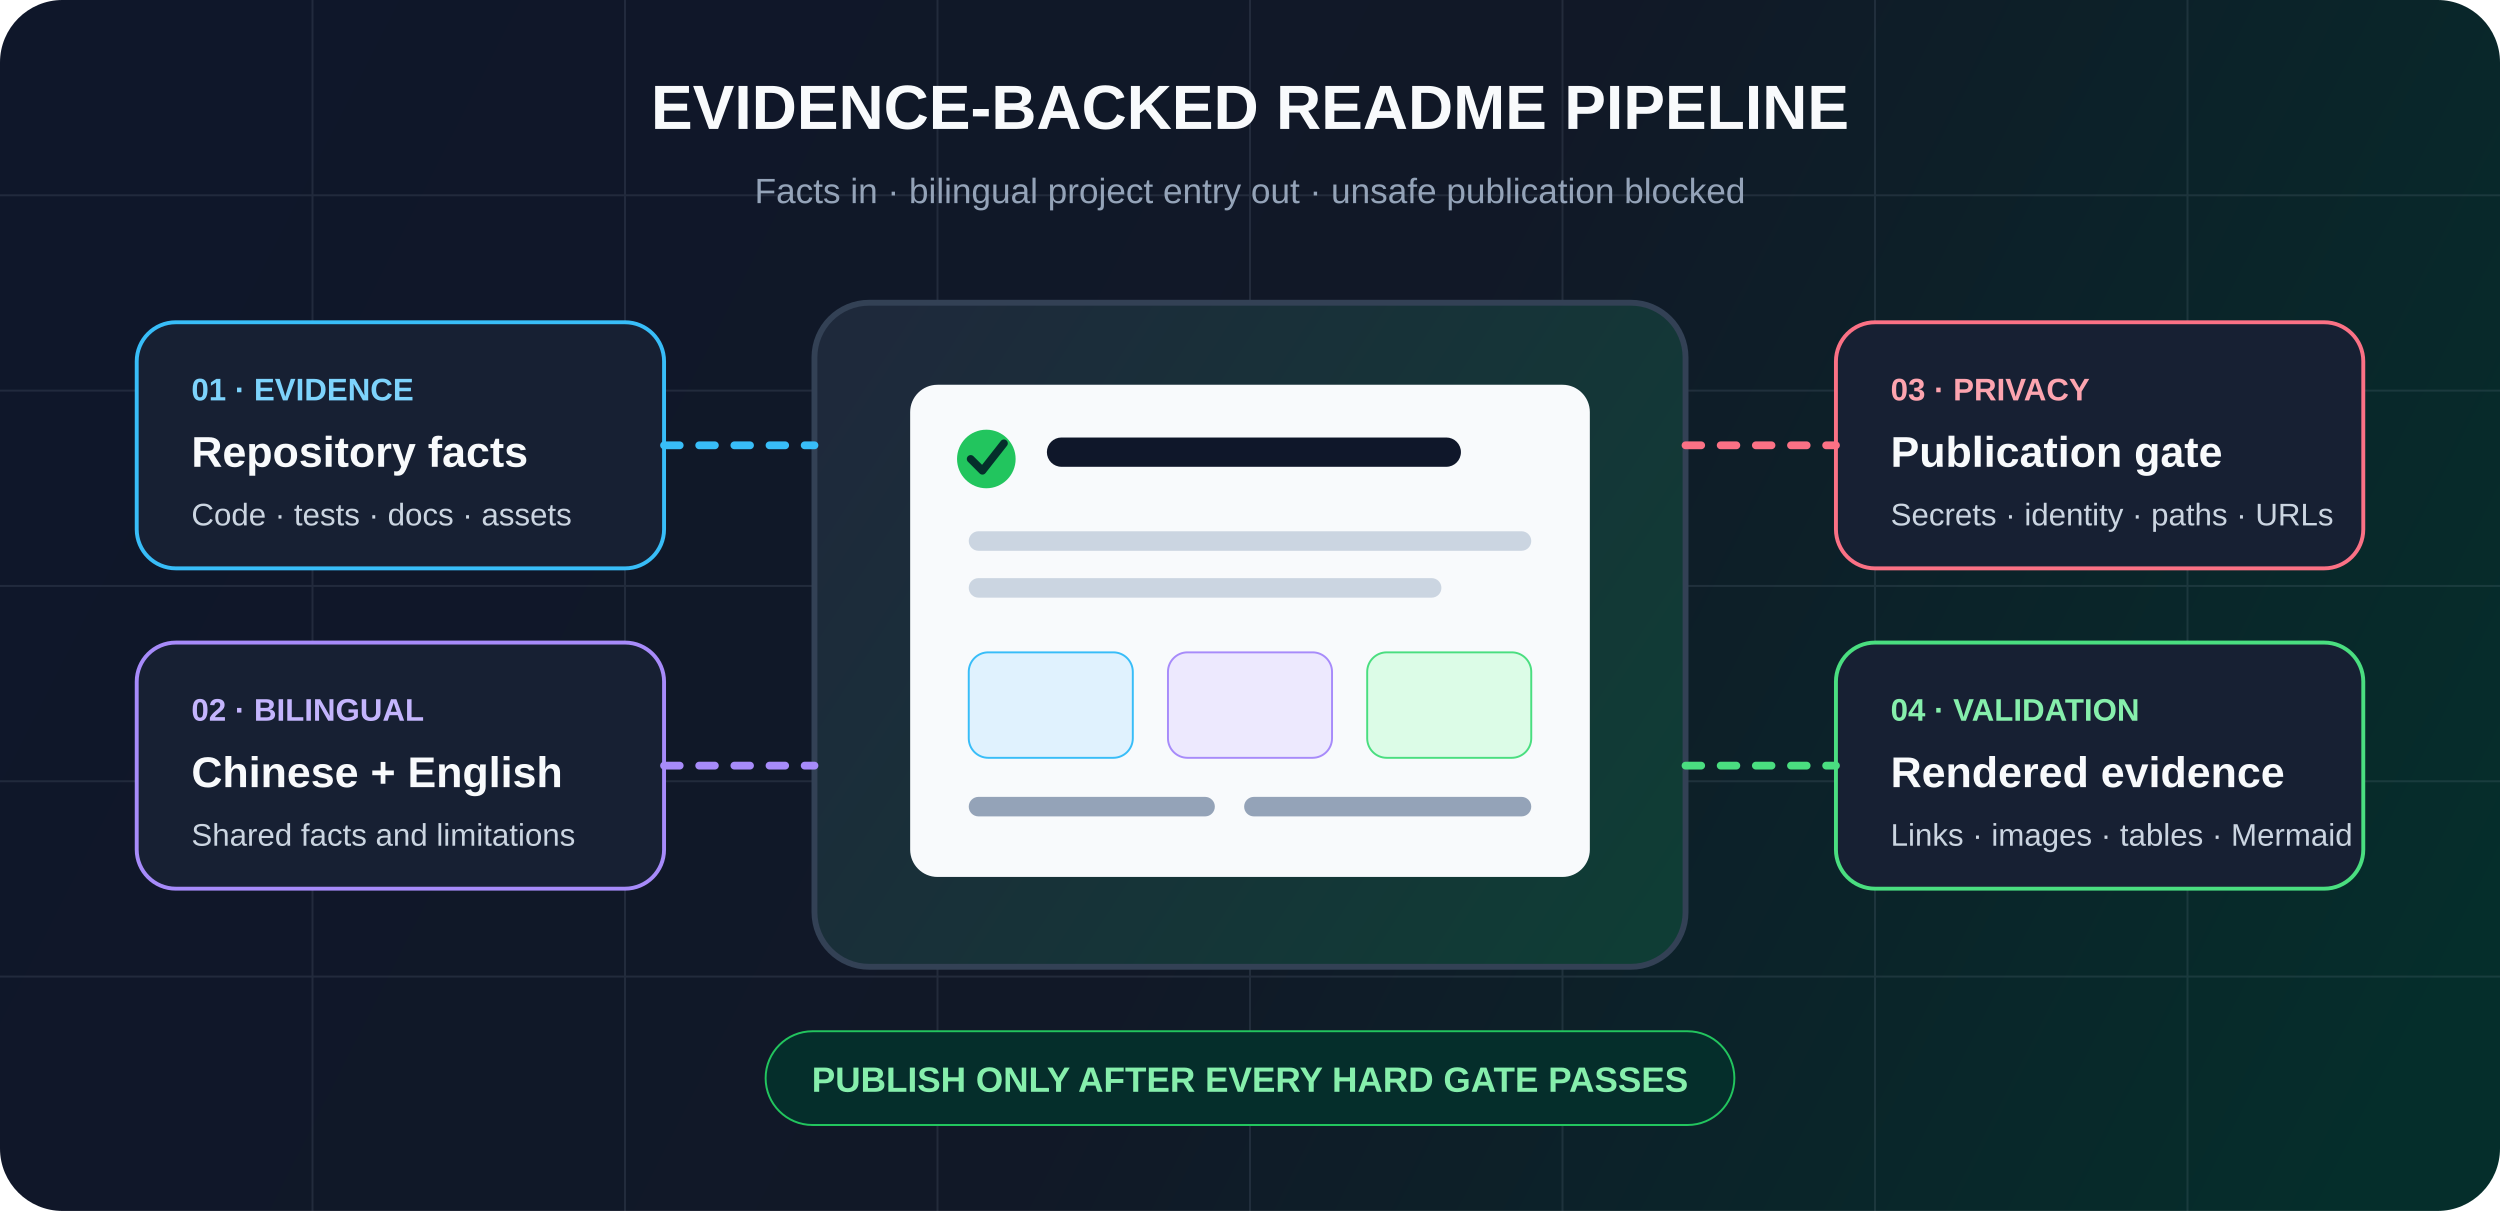
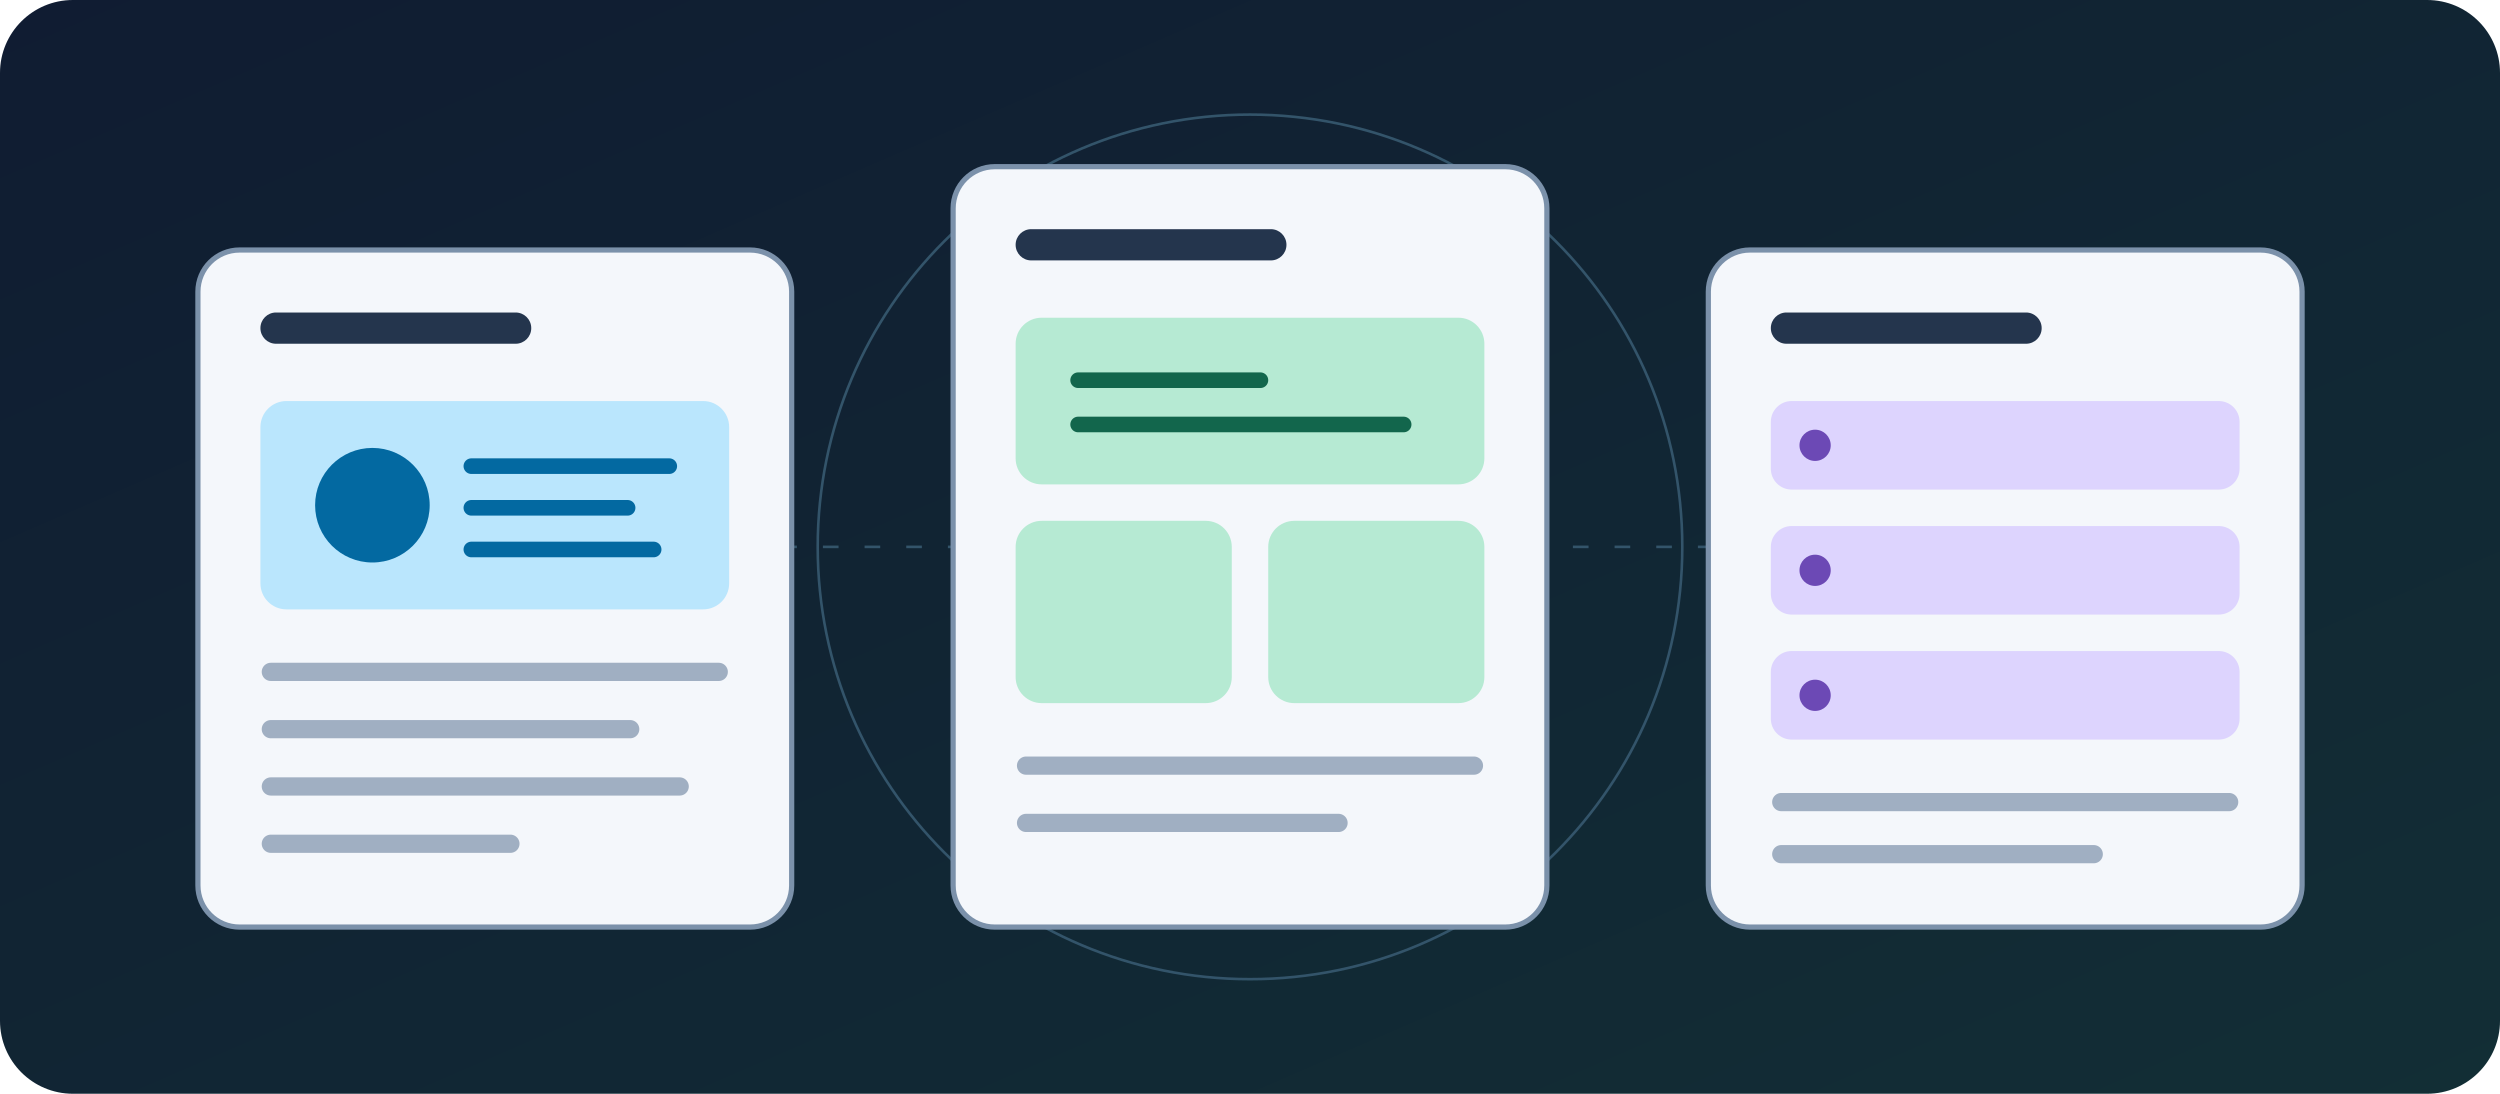
- <svg xmlns="http://www.w3.org/2000/svg" viewBox="0 0 1280 620" role="img" aria-labelledby="title description">
+ <svg xmlns="http://www.w3.org/2000/svg" viewBox="0 0 960 420" role="img" aria-labelledby="title desc">
  <defs>
-     <linearGradient id="background" x1="70" y1="20" x2="1210" y2="600" gradientUnits="userSpaceOnUse">
-       <stop stop-color="#0F172A" />
-       <stop offset="0.52" stop-color="#111827" />
-       <stop offset="1" stop-color="#052E2B" />
-     </linearGradient>
-     <linearGradient id="core" x1="430" y1="196" x2="850" y2="470" gradientUnits="userSpaceOnUse">
-       <stop stop-color="#1E293B" />
-       <stop offset="1" stop-color="#0F3D35" />
+     <linearGradient id="bg" x2="1" y2="1">
+       <stop stop-color="#101c32" />
+       <stop offset="1" stop-color="#122e35" />
    </linearGradient>
  </defs>
-   <rect width="1280" height="620" rx="32" fill="url(#background)" />
-   <g opacity="0.14" stroke="#94A3B8">
-     <path d="M0 100h1280M0 200h1280M0 300h1280M0 400h1280M0 500h1280" />
-     <path d="M160 0v620M320 0v620M480 0v620M640 0v620M800 0v620M960 0v620M1120 0v620" />
+   <rect width="960" height="420" rx="28" fill="url(#bg)" />
+   <circle cx="480" cy="210" r="166" fill="none" stroke="#33546a" />
+   <path d="M76 210h808" stroke="#33546a" stroke-dasharray="6 10" />
+   <g stroke="#7b91aa" stroke-width="2">
+     <rect x="76" y="96" width="228" height="260" rx="16" fill="#f4f7fb" />
+     <rect x="366" y="64" width="228" height="292" rx="16" fill="#f4f7fb" />
+     <rect x="656" y="96" width="228" height="260" rx="16" fill="#f4f7fb" />
  </g>
-   <text x="640" y="66" fill="#F8FAFC" font-family="Segoe UI, Arial, sans-serif" font-size="32" font-weight="700" text-anchor="middle">EVIDENCE-BACKED README PIPELINE</text>
-   <text x="640" y="104" fill="#94A3B8" font-family="Segoe UI, Arial, sans-serif" font-size="18" text-anchor="middle">Facts in · bilingual project entry out · unsafe publication blocked</text>
-   <g font-family="Segoe UI, Arial, sans-serif">
-     <rect x="70" y="165" width="270" height="126" rx="20" fill="#172033" stroke="#38BDF8" stroke-width="2" />
-     <text x="98" y="205" fill="#7DD3FC" font-size="16" font-weight="700">01 · EVIDENCE</text>
-     <text x="98" y="239" fill="#F8FAFC" font-size="22" font-weight="700">Repository facts</text>
-     <text x="98" y="269" fill="#CBD5E1" font-size="16">Code · tests · docs · assets</text>
-     <rect x="70" y="329" width="270" height="126" rx="20" fill="#172033" stroke="#A78BFA" stroke-width="2" />
-     <text x="98" y="369" fill="#C4B5FD" font-size="16" font-weight="700">02 · BILINGUAL</text>
-     <text x="98" y="403" fill="#F8FAFC" font-size="22" font-weight="700">Chinese + English</text>
-     <text x="98" y="433" fill="#CBD5E1" font-size="16">Shared facts and limitations</text>
-     <rect x="940" y="165" width="270" height="126" rx="20" fill="#172033" stroke="#FB7185" stroke-width="2" />
-     <text x="968" y="205" fill="#FDA4AF" font-size="16" font-weight="700">03 · PRIVACY</text>
-     <text x="968" y="239" fill="#F8FAFC" font-size="22" font-weight="700">Publication gate</text>
-     <text x="968" y="269" fill="#CBD5E1" font-size="16">Secrets · identity · paths · URLs</text>
-     <rect x="940" y="329" width="270" height="126" rx="20" fill="#172033" stroke="#4ADE80" stroke-width="2" />
-     <text x="968" y="369" fill="#86EFAC" font-size="16" font-weight="700">04 · VALIDATION</text>
-     <text x="968" y="403" fill="#F8FAFC" font-size="22" font-weight="700">Rendered evidence</text>
-     <text x="968" y="433" fill="#CBD5E1" font-size="16">Links · images · tables · Mermaid</text>
+   <g fill="#24354d">
+     <rect x="100" y="120" width="104" height="12" rx="6" />
+     <rect x="390" y="88" width="104" height="12" rx="6" />
+     <rect x="680" y="120" width="104" height="12" rx="6" />
  </g>
-   <g>
-     <rect x="417" y="155" width="446" height="340" rx="28" fill="url(#core)" stroke="#334155" stroke-width="3" />
-     <rect x="466" y="197" width="348" height="252" rx="14" fill="#F8FAFC" />
-     <circle cx="505" cy="235" r="15" fill="#22C55E" />
-     <path d="m497 235 6 6 11-14" fill="none" stroke="#052E2B" stroke-width="4" stroke-linecap="round" stroke-linejoin="round" />
-     <rect x="536" y="224" width="212" height="15" rx="7.5" fill="#0F172A" />
-     <rect x="496" y="272" width="288" height="10" rx="5" fill="#CBD5E1" />
-     <rect x="496" y="296" width="242" height="10" rx="5" fill="#CBD5E1" />
-     <rect x="496" y="334" width="84" height="54" rx="10" fill="#E0F2FE" stroke="#38BDF8" />
-     <rect x="598" y="334" width="84" height="54" rx="10" fill="#EDE9FE" stroke="#A78BFA" />
-     <rect x="700" y="334" width="84" height="54" rx="10" fill="#DCFCE7" stroke="#4ADE80" />
-     <rect x="496" y="408" width="126" height="10" rx="5" fill="#94A3B8" />
-     <rect x="637" y="408" width="147" height="10" rx="5" fill="#94A3B8" />
+   <rect x="100" y="154" width="180" height="80" rx="10" fill="#bae6fd" />
+   <circle cx="143" cy="194" r="22" fill="#0369a1" />
+   <path d="M181 179h76m-76 16h60m-60 16h70" stroke="#0369a1" stroke-width="6" stroke-linecap="round" />
+   <g fill="#b6ead3">
+     <rect x="390" y="122" width="180" height="64" rx="10" />
+     <rect x="390" y="200" width="83" height="70" rx="10" />
+     <rect x="487" y="200" width="83" height="70" rx="10" />
  </g>
-   <g fill="none" stroke-width="4" stroke-linecap="round" stroke-dasharray="8 10">
-     <path d="M340 228h77" stroke="#38BDF8" />
-     <path d="M340 392h77" stroke="#A78BFA" />
-     <path d="M863 228h77" stroke="#FB7185" />
-     <path d="M863 392h77" stroke="#4ADE80" />
+   <path d="M414 146h70m-70 17h125" stroke="#12664c" stroke-width="6" stroke-linecap="round" />
+   <g fill="#ddd4fe">
+     <rect x="680" y="154" width="180" height="34" rx="8" />
+     <rect x="680" y="202" width="180" height="34" rx="8" />
+     <rect x="680" y="250" width="180" height="34" rx="8" />
  </g>
-   <rect x="392" y="528" width="496" height="48" rx="24" fill="#052E2B" stroke="#22C55E" />
-   <text x="640" y="559" fill="#86EFAC" font-family="Segoe UI, Arial, sans-serif" font-size="18" font-weight="700" text-anchor="middle">PUBLISH ONLY AFTER EVERY HARD GATE PASSES</text>
+   <g fill="#6c49b5">
+     <circle cx="697" cy="171" r="6" />
+     <circle cx="697" cy="219" r="6" />
+     <circle cx="697" cy="267" r="6" />
+   </g>
+   <g stroke="#a0afc2" stroke-width="7" stroke-linecap="round">
+     <path d="M104 258h172m-172 22h138m-138 22h157m-157 22h92" />
+     <path d="M394 294h172m-172 22h120" />
+     <path d="M684 308h172m-172 20h120" />
+   </g>
</svg>
